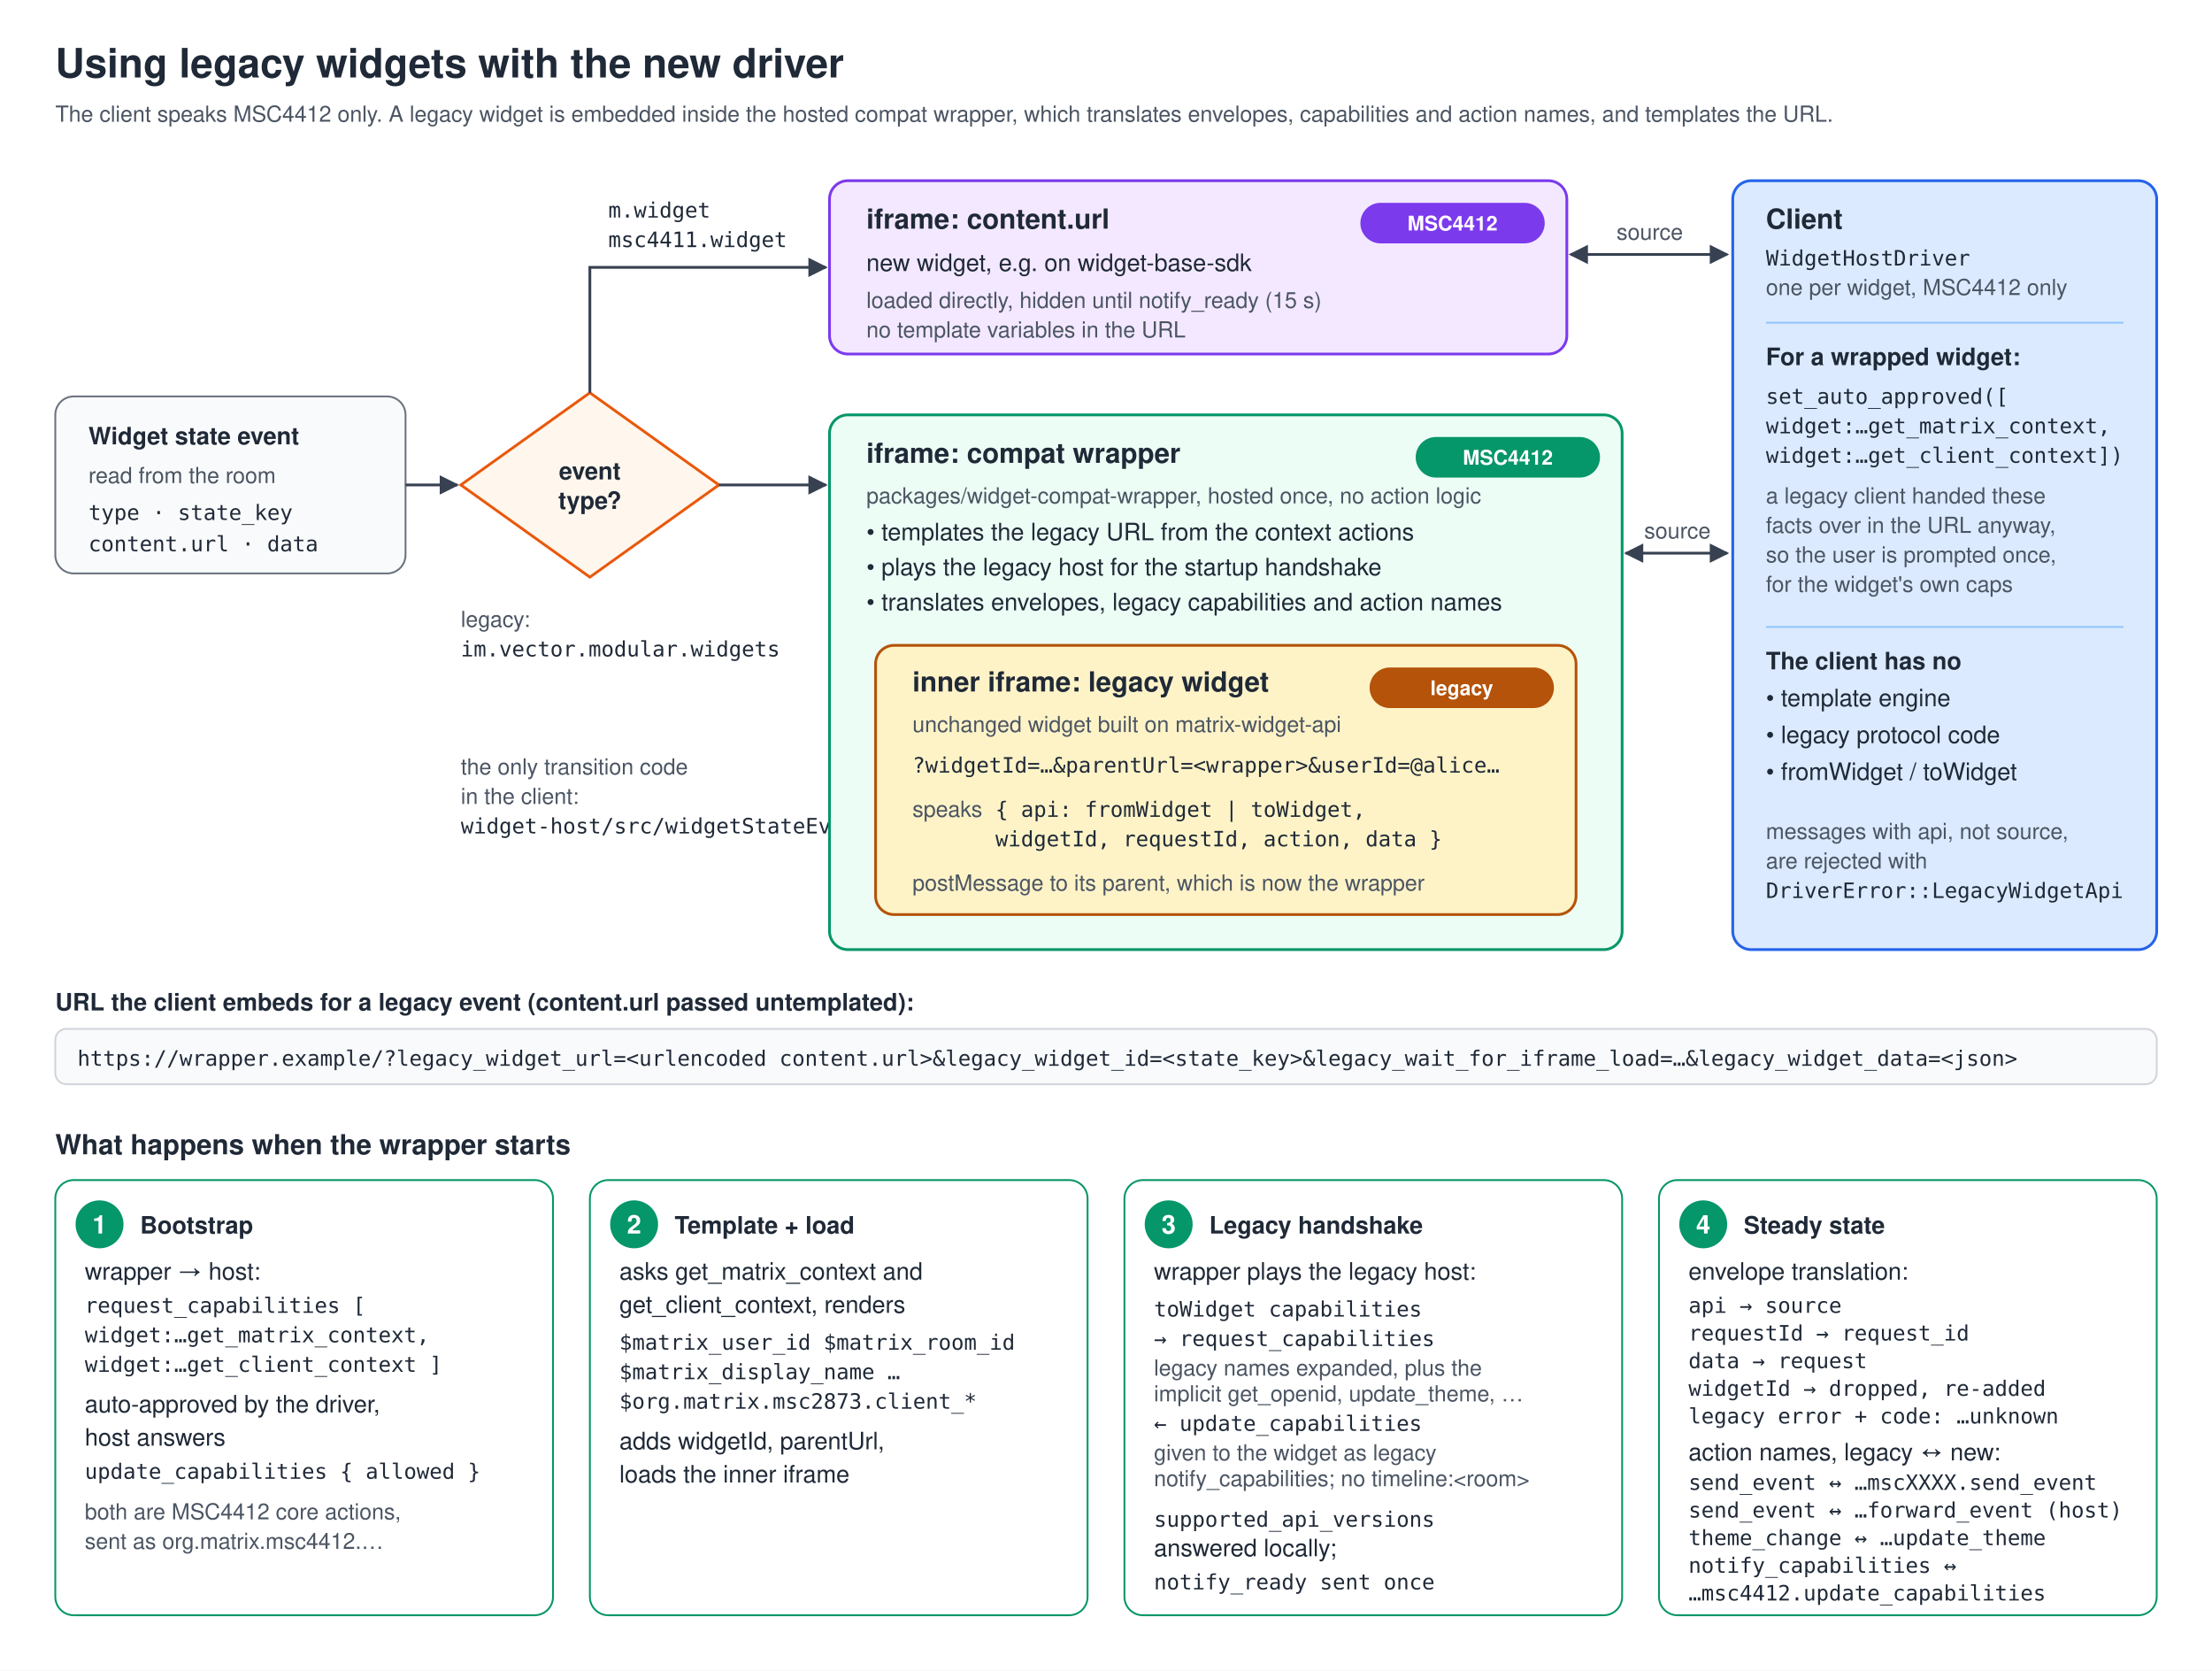
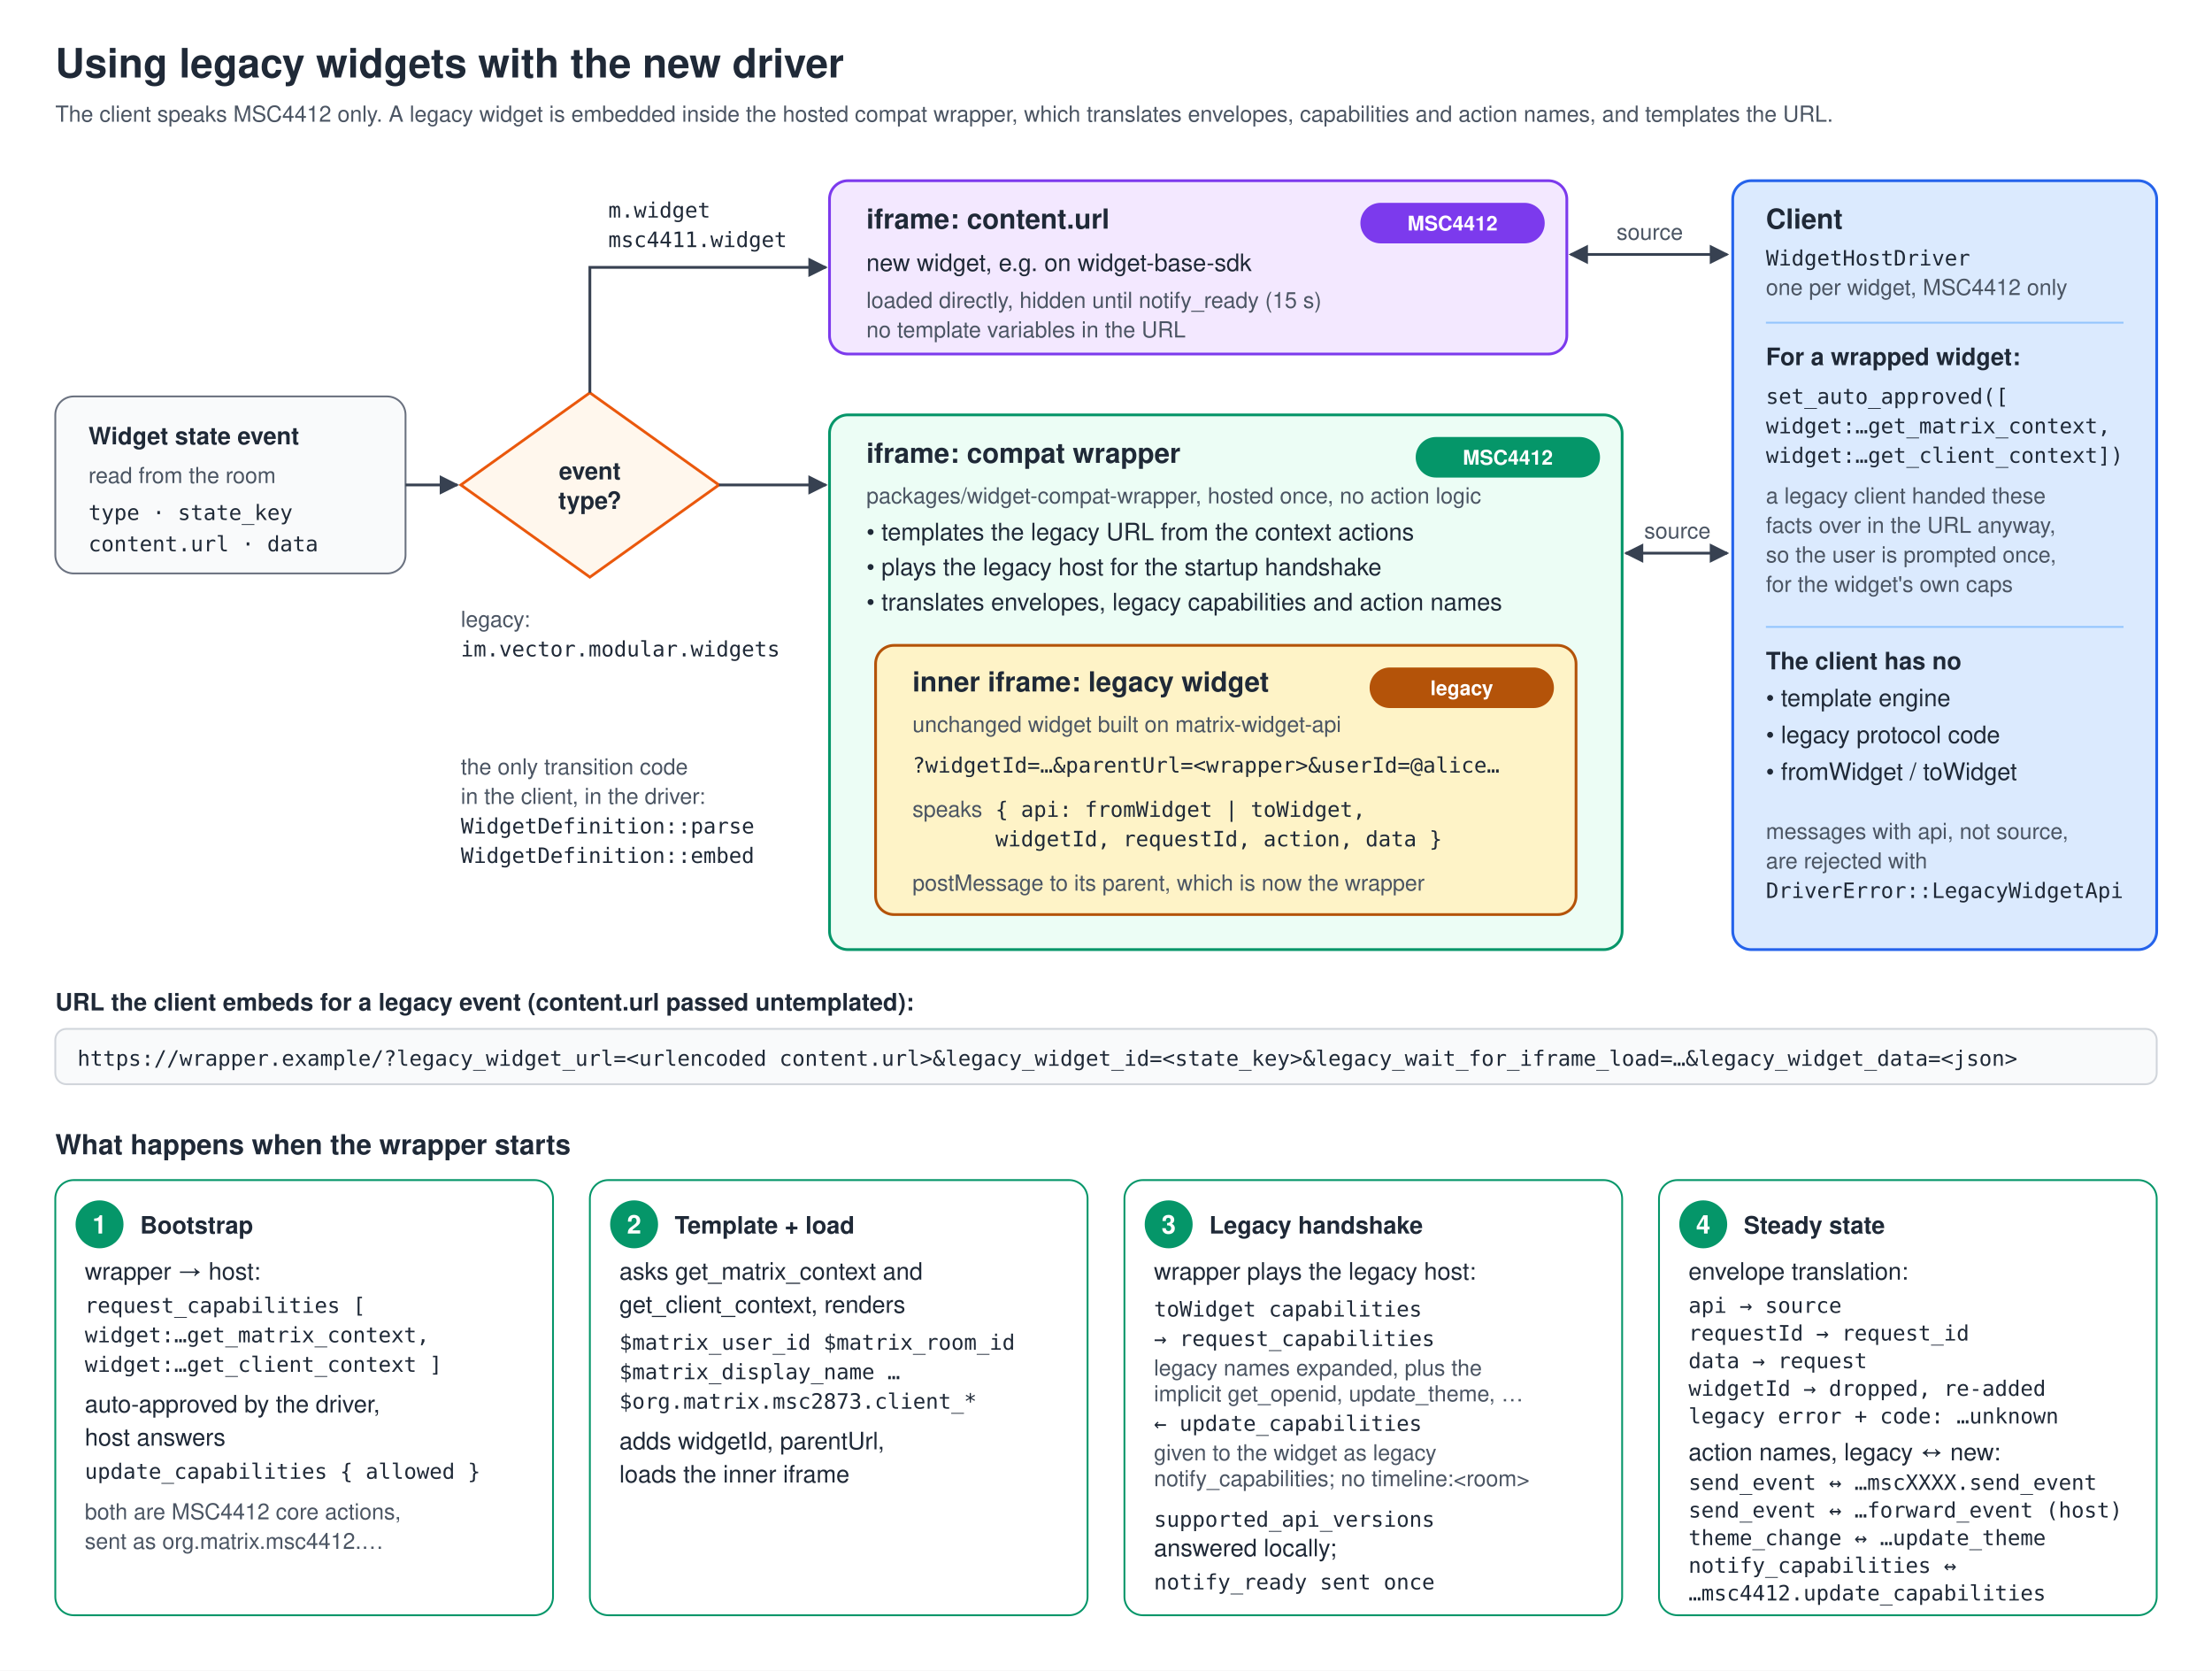
<svg xmlns="http://www.w3.org/2000/svg" viewBox="0 0 1200 906" width="1200" height="906" font-family="-apple-system, 'Segoe UI', Helvetica, Arial, sans-serif">
  <style>
    text { fill: #1f2937; white-space: pre; }
    .h1 { font-size: 22px; font-weight: 700; }
    .h2 { font-size: 15px; font-weight: 700; }
    .b { font-size: 13px; }
    .bb { font-size: 13px; font-weight: 700; }
    .s { font-size: 12px; fill: #4b5563; }
    .m { font-family: ui-monospace, SFMono-Regular, Menlo, monospace; font-size: 11.5px; }
    .badge { font-size: 11px; font-weight: 700; fill: #ffffff; }
    .num { font-size: 14px; font-weight: 700; fill: #ffffff; }
  </style>
  <defs>
    <marker id="arr" viewBox="0 0 10 10" refX="9" refY="5" markerWidth="7" markerHeight="7" orient="auto-start-reverse">
      <path d="M0,0 L10,5 L0,10 z" fill="#374151" />
    </marker>
  </defs>
  <rect width="1200" height="906" fill="#ffffff" />
  <text x="30" y="42" class="h1">Using legacy widgets with the new driver</text>
  <text x="30" y="66" class="s">The client speaks MSC4412 only. A legacy widget is embedded inside the hosted compat wrapper, which translates envelopes, capabilities and action names, and templates the URL.</text>
  <rect x="30" y="215" width="190" height="96" rx="10" fill="#f9fafb" stroke="#6b7280" />
  <text x="48" y="241" class="bb">Widget state event</text>
  <text x="48" y="262" class="s">read from the room</text>
  <text x="48" y="282" class="m">type · state_key</text>
  <text x="48" y="299" class="m">content.url · data</text>
  <polygon points="320,213 390,263 320,313 250,263" fill="#fff7ed" stroke="#ea580c" stroke-width="1.5" />
  <text x="320" y="260" class="bb" text-anchor="middle">event</text>
  <text x="320" y="276" class="bb" text-anchor="middle">type?</text>
  <line x1="220" y1="263" x2="248" y2="263" stroke="#374151" stroke-width="1.5" marker-end="url(#arr)" />
  <text x="250" y="420" class="s">the only transition code</text>
-   <text x="250" y="436" class="s">in the client:</text>
-   <text x="250" y="452" class="m">widget-host/src/widgetStateEvent.ts</text>
+   <text x="250" y="436" class="s">in the client, in the driver:</text>
+   <text x="250" y="452" class="m">WidgetDefinition::parse</text>
+   <text x="250" y="468" class="m">WidgetDefinition::embed</text>
  <polyline points="320,213 320,145 448,145" fill="none" stroke="#374151" stroke-width="1.5" marker-end="url(#arr)" />
  <text x="330" y="118" class="m">m.widget</text>
  <text x="330" y="134" class="m">msc4411.widget</text>
  <rect x="450" y="98" width="400" height="94" rx="10" fill="#f3e8ff" stroke="#7c3aed" stroke-width="1.5" />
  <text x="470" y="124" class="h2">iframe: content.url</text>
  <rect x="738" y="110" width="100" height="22" rx="11" fill="#7c3aed" />
  <text x="788" y="125" class="badge" text-anchor="middle">MSC4412</text>
  <text x="470" y="147" class="b">new widget, e.g. on widget-base-sdk</text>
  <text x="470" y="167" class="s">loaded directly, hidden until notify_ready (15 s)</text>
  <text x="470" y="183" class="s">no template variables in the URL</text>
  <polyline points="390,263 448,263" fill="none" stroke="#374151" stroke-width="1.5" marker-end="url(#arr)" />
  <text x="250" y="340" class="s">legacy:</text>
  <text x="250" y="356" class="m">im.vector.modular.widgets</text>
  <rect x="450" y="225" width="430" height="290" rx="10" fill="#ecfdf5" stroke="#059669" stroke-width="1.5" />
  <text x="470" y="251" class="h2">iframe: compat wrapper</text>
  <rect x="768" y="237" width="100" height="22" rx="11" fill="#059669" />
  <text x="818" y="252" class="badge" text-anchor="middle">MSC4412</text>
  <text x="470" y="273" class="s">packages/widget-compat-wrapper, hosted once, no action logic</text>
  <text x="470" y="293" class="b">• templates the legacy URL from the context actions</text>
  <text x="470" y="312" class="b">• plays the legacy host for the startup handshake</text>
  <text x="470" y="331" class="b">• translates envelopes, legacy capabilities and action names</text>
  <rect x="475" y="350" width="380" height="146" rx="10" fill="#fef3c7" stroke="#b45309" stroke-width="1.5" />
  <text x="495" y="375" class="h2">inner iframe: legacy widget</text>
  <rect x="743" y="362" width="100" height="22" rx="11" fill="#b45309" />
  <text x="793" y="377" class="badge" text-anchor="middle">legacy</text>
  <text x="495" y="397" class="s">unchanged widget built on matrix-widget-api</text>
  <text x="495" y="419" class="m">?widgetId=…&amp;parentUrl=&lt;wrapper&gt;&amp;userId=@alice…</text>
  <text x="495" y="443" class="s">speaks</text>
  <text x="540" y="443" class="m">{ api: fromWidget | toWidget,</text>
  <text x="540" y="459" class="m">  widgetId, requestId, action, data }</text>
  <text x="495" y="483" class="s">postMessage to its parent, which is now the wrapper</text>
  <rect x="940" y="98" width="230" height="417" rx="10" fill="#dbeafe" stroke="#2563eb" stroke-width="1.5" />
  <text x="958" y="124" class="h2">Client</text>
  <text x="958" y="144" class="m">WidgetHostDriver</text>
  <text x="958" y="160" class="s">one per widget, MSC4412 only</text>
  <line x1="958" y1="175" x2="1152" y2="175" stroke="#93c5fd" />
  <text x="958" y="198" class="bb">For a wrapped widget:</text>
  <text x="958" y="219" class="m">set_auto_approved([</text>
  <text x="958" y="235" class="m">widget:…get_matrix_context,</text>
  <text x="958" y="251" class="m">widget:…get_client_context])</text>
  <text x="958" y="273" class="s">a legacy client handed these</text>
  <text x="958" y="289" class="s">facts over in the URL anyway,</text>
  <text x="958" y="305" class="s">so the user is prompted once,</text>
  <text x="958" y="321" class="s">for the widget's own caps</text>
  <line x1="958" y1="340" x2="1152" y2="340" stroke="#93c5fd" />
  <text x="958" y="363" class="bb">The client has no</text>
  <text x="958" y="383" class="b">• template engine</text>
  <text x="958" y="403" class="b">• legacy protocol code</text>
  <text x="958" y="423" class="b">• fromWidget / toWidget</text>
  <text x="958" y="455" class="s">messages with api, not source,</text>
  <text x="958" y="471" class="s">are rejected with</text>
  <text x="958" y="487" class="m">DriverError::LegacyWidgetApi</text>
  <line x1="852" y1="138" x2="937" y2="138" stroke="#374151" stroke-width="1.5" marker-end="url(#arr)" marker-start="url(#arr)" />
  <text x="895" y="130" class="s" text-anchor="middle">source</text>
  <line x1="882" y1="300" x2="937" y2="300" stroke="#374151" stroke-width="1.5" marker-end="url(#arr)" marker-start="url(#arr)" />
  <text x="910" y="292" class="s" text-anchor="middle">source</text>
  <text x="30" y="548" class="bb">URL the client embeds for a legacy event (content.url passed untemplated):</text>
  <rect x="30" y="558" width="1140" height="30" rx="6" fill="#f9fafb" stroke="#d1d5db" />
  <text x="42" y="578" class="m">https://wrapper.example/?legacy_widget_url=&lt;urlencoded content.url&gt;&amp;legacy_widget_id=&lt;state_key&gt;&amp;legacy_wait_for_iframe_load=…&amp;legacy_widget_data=&lt;json&gt;</text>
  <text x="30" y="626" class="h2">What happens when the wrapper starts</text>
  <rect x="30" y="640" width="270" height="236" rx="10" fill="#ffffff" stroke="#059669" />
  <circle cx="54" cy="664" r="13" fill="#059669" />
  <text x="54" y="669" class="num" text-anchor="middle">1</text>
  <text x="76" y="669" class="bb">Bootstrap</text>
  <text x="46" y="694" class="b">wrapper → host:</text>
  <text x="46" y="712" class="m">request_capabilities [</text>
  <text x="46" y="728" class="m">  widget:…get_matrix_context,</text>
  <text x="46" y="744" class="m">  widget:…get_client_context ]</text>
  <text x="46" y="766" class="b">auto-approved by the driver,</text>
  <text x="46" y="784" class="b">host answers</text>
  <text x="46" y="802" class="m">update_capabilities { allowed }</text>
  <text x="46" y="824" class="s">both are MSC4412 core actions,</text>
  <text x="46" y="840" class="s">sent as org.matrix.msc4412.…</text>
  <rect x="320" y="640" width="270" height="236" rx="10" fill="#ffffff" stroke="#059669" />
  <circle cx="344" cy="664" r="13" fill="#059669" />
  <text x="344" y="669" class="num" text-anchor="middle">2</text>
  <text x="366" y="669" class="bb">Template + load</text>
  <text x="336" y="694" class="b">asks get_matrix_context and</text>
  <text x="336" y="712" class="b">get_client_context, renders</text>
  <text x="336" y="732" class="m">$matrix_user_id  $matrix_room_id</text>
  <text x="336" y="748" class="m">$matrix_display_name  …</text>
  <text x="336" y="764" class="m">$org.matrix.msc2873.client_*</text>
  <text x="336" y="786" class="b">adds widgetId, parentUrl,</text>
  <text x="336" y="804" class="b">loads the inner iframe</text>
  <rect x="610" y="640" width="270" height="236" rx="10" fill="#ffffff" stroke="#059669" />
  <circle cx="634" cy="664" r="13" fill="#059669" />
  <text x="634" y="669" class="num" text-anchor="middle">3</text>
  <text x="656" y="669" class="bb">Legacy handshake</text>
  <text x="626" y="694" class="b">wrapper plays the legacy host:</text>
  <text x="626" y="714" class="m">toWidget capabilities</text>
  <text x="626" y="730" class="m">  → request_capabilities</text>
  <text x="626" y="746" class="s">      legacy names expanded, plus the</text>
  <text x="626" y="760" class="s">      implicit get_openid, update_theme, …</text>
  <text x="626" y="776" class="m">  ← update_capabilities</text>
  <text x="626" y="792" class="s">      given to the widget as legacy</text>
  <text x="626" y="806" class="s">      notify_capabilities; no timeline:&lt;room&gt;</text>
  <text x="626" y="828" class="m">supported_api_versions</text>
  <text x="626" y="844" class="b">answered locally;</text>
  <text x="626" y="862" class="m">notify_ready <tspan>sent once</tspan>
  </text>
  <rect x="900" y="640" width="270" height="236" rx="10" fill="#ffffff" stroke="#059669" />
  <circle cx="924" cy="664" r="13" fill="#059669" />
  <text x="924" y="669" class="num" text-anchor="middle">4</text>
  <text x="946" y="669" class="bb">Steady state</text>
  <text x="916" y="694" class="b">envelope translation:</text>
  <text x="916" y="712" class="m">api       → source</text>
  <text x="916" y="727" class="m">requestId → request_id</text>
  <text x="916" y="742" class="m">data      → request</text>
  <text x="916" y="757" class="m">widgetId  → dropped, re-added</text>
  <text x="916" y="772" class="m">legacy error + code: …unknown</text>
  <text x="916" y="792" class="b">action names, legacy ↔ new:</text>
  <text x="916" y="808" class="m">send_event ↔ …mscXXXX.send_event</text>
  <text x="916" y="823" class="m">send_event ↔ …forward_event (host)</text>
  <text x="916" y="838" class="m">theme_change ↔ …update_theme</text>
  <text x="916" y="853" class="m">notify_capabilities ↔</text>
  <text x="916" y="868" class="m">  …msc4412.update_capabilities</text>
</svg>
